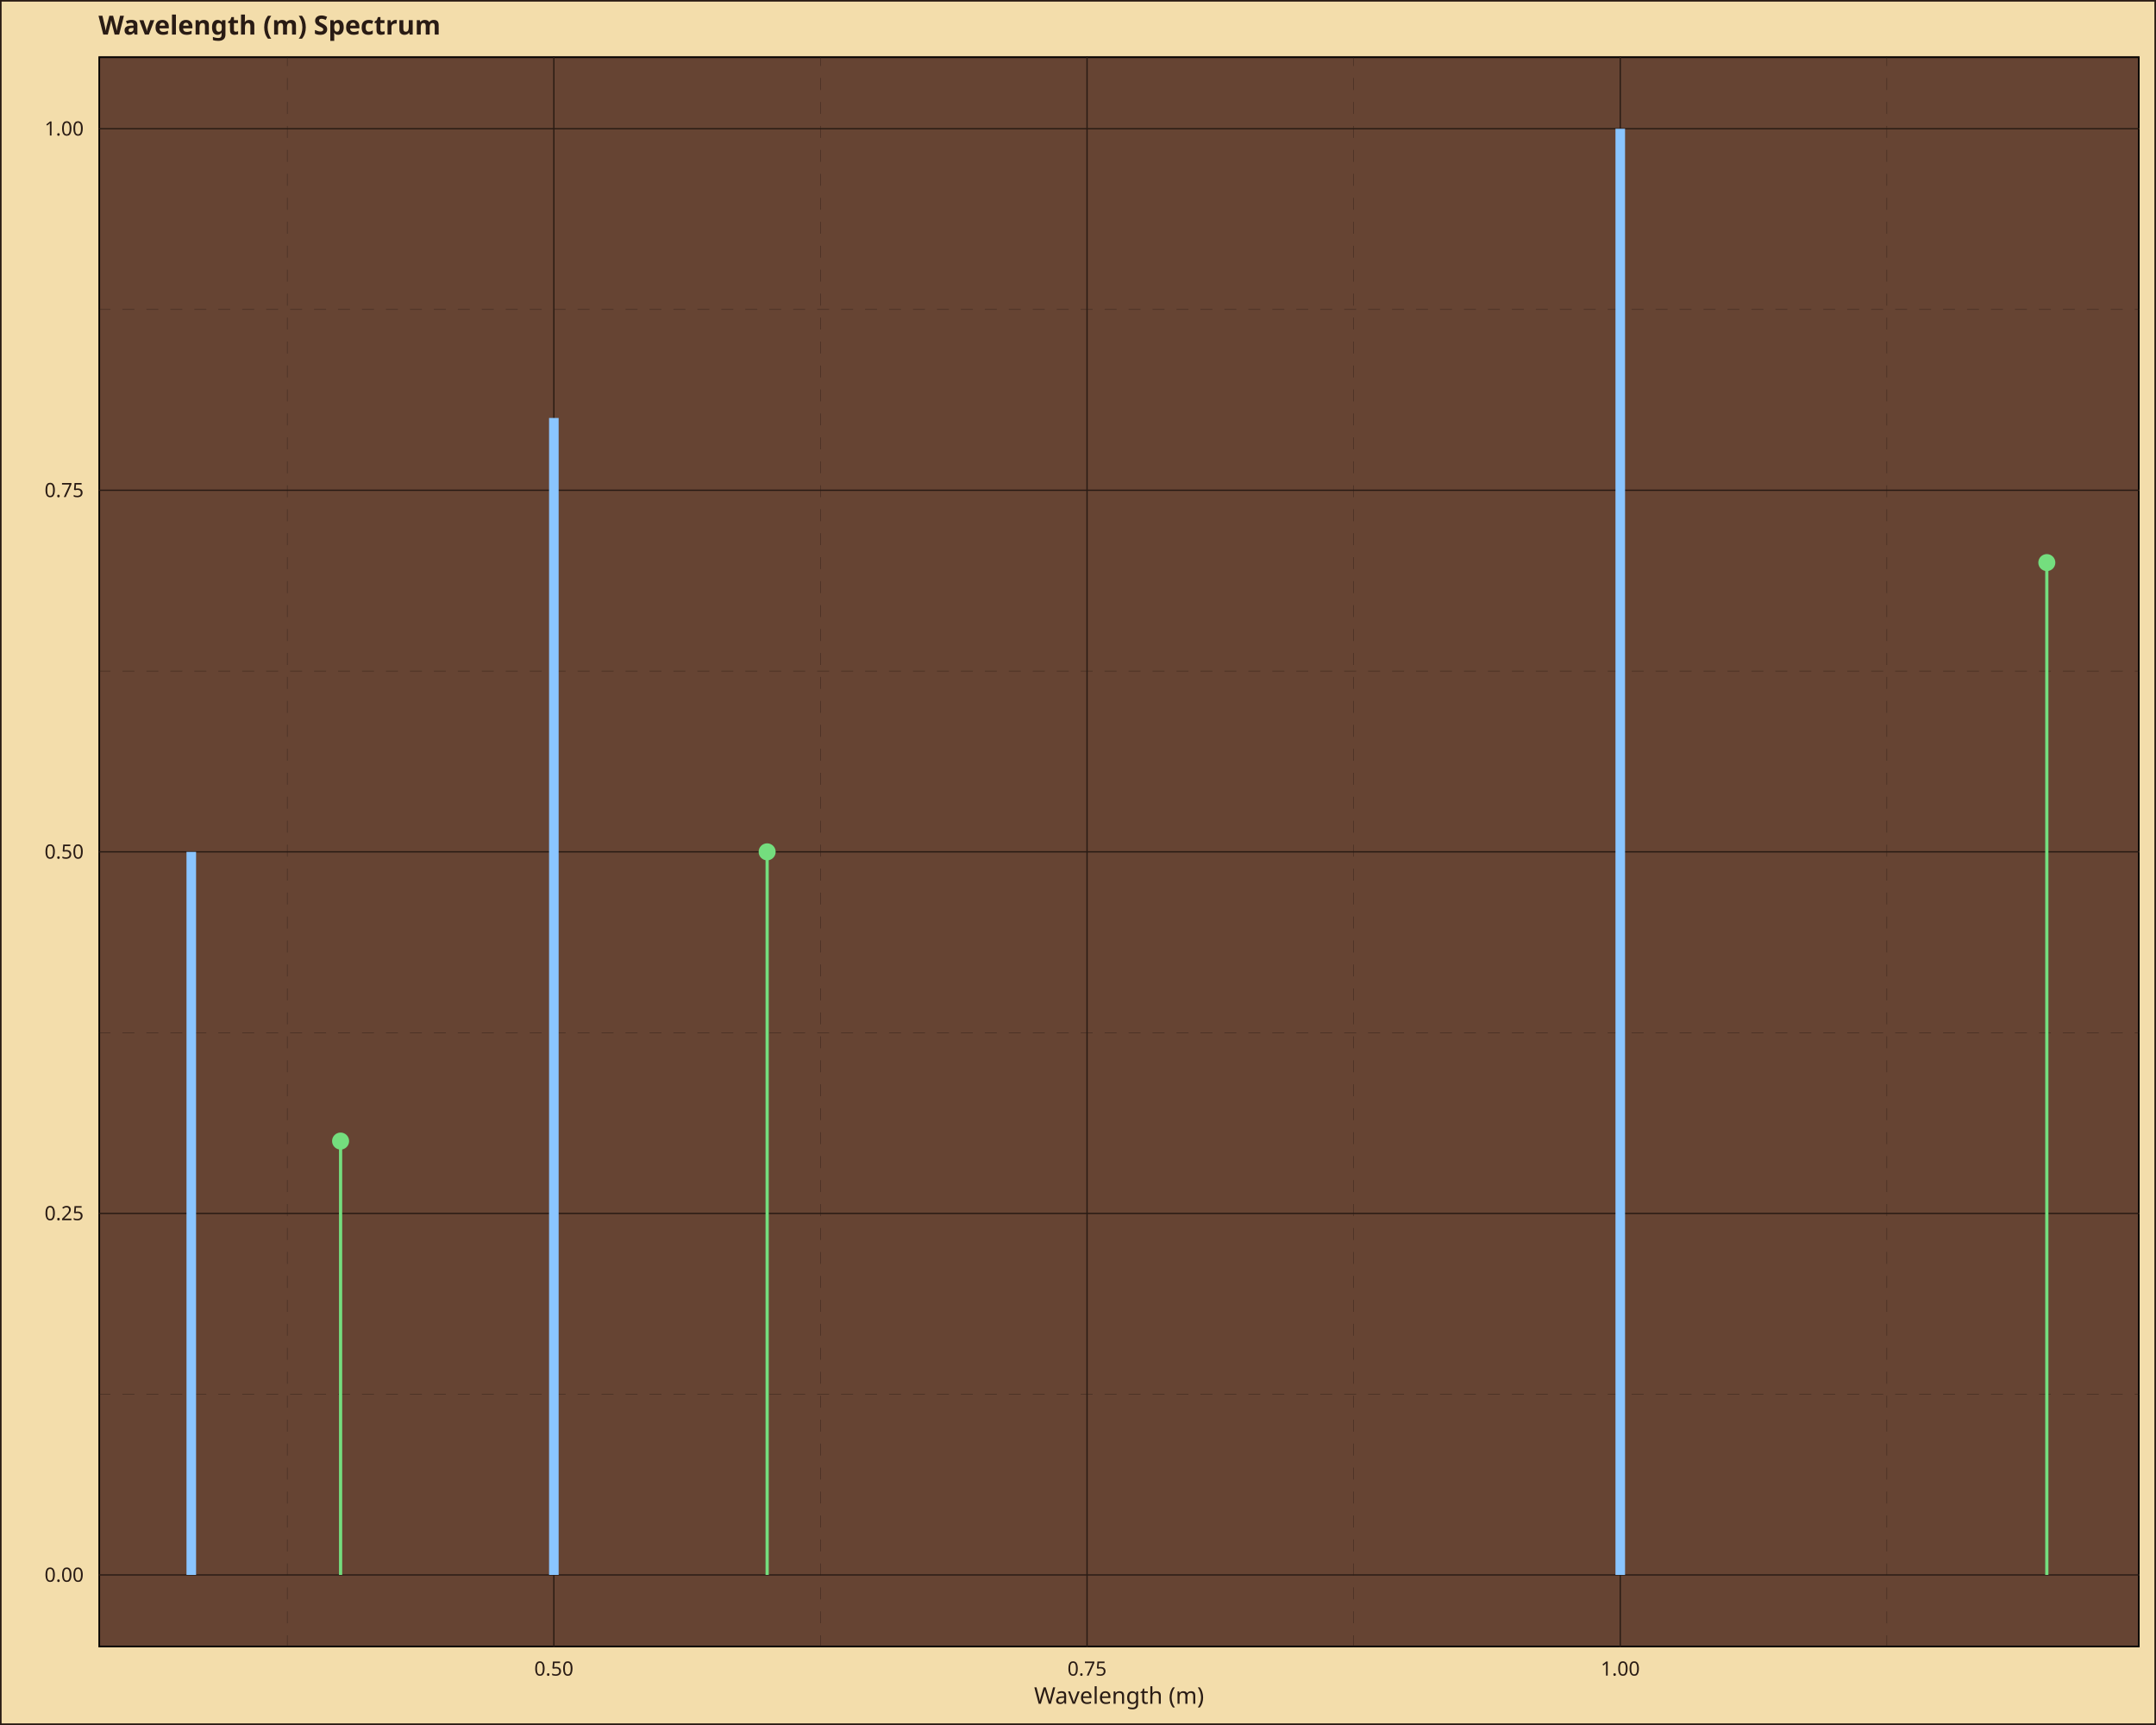
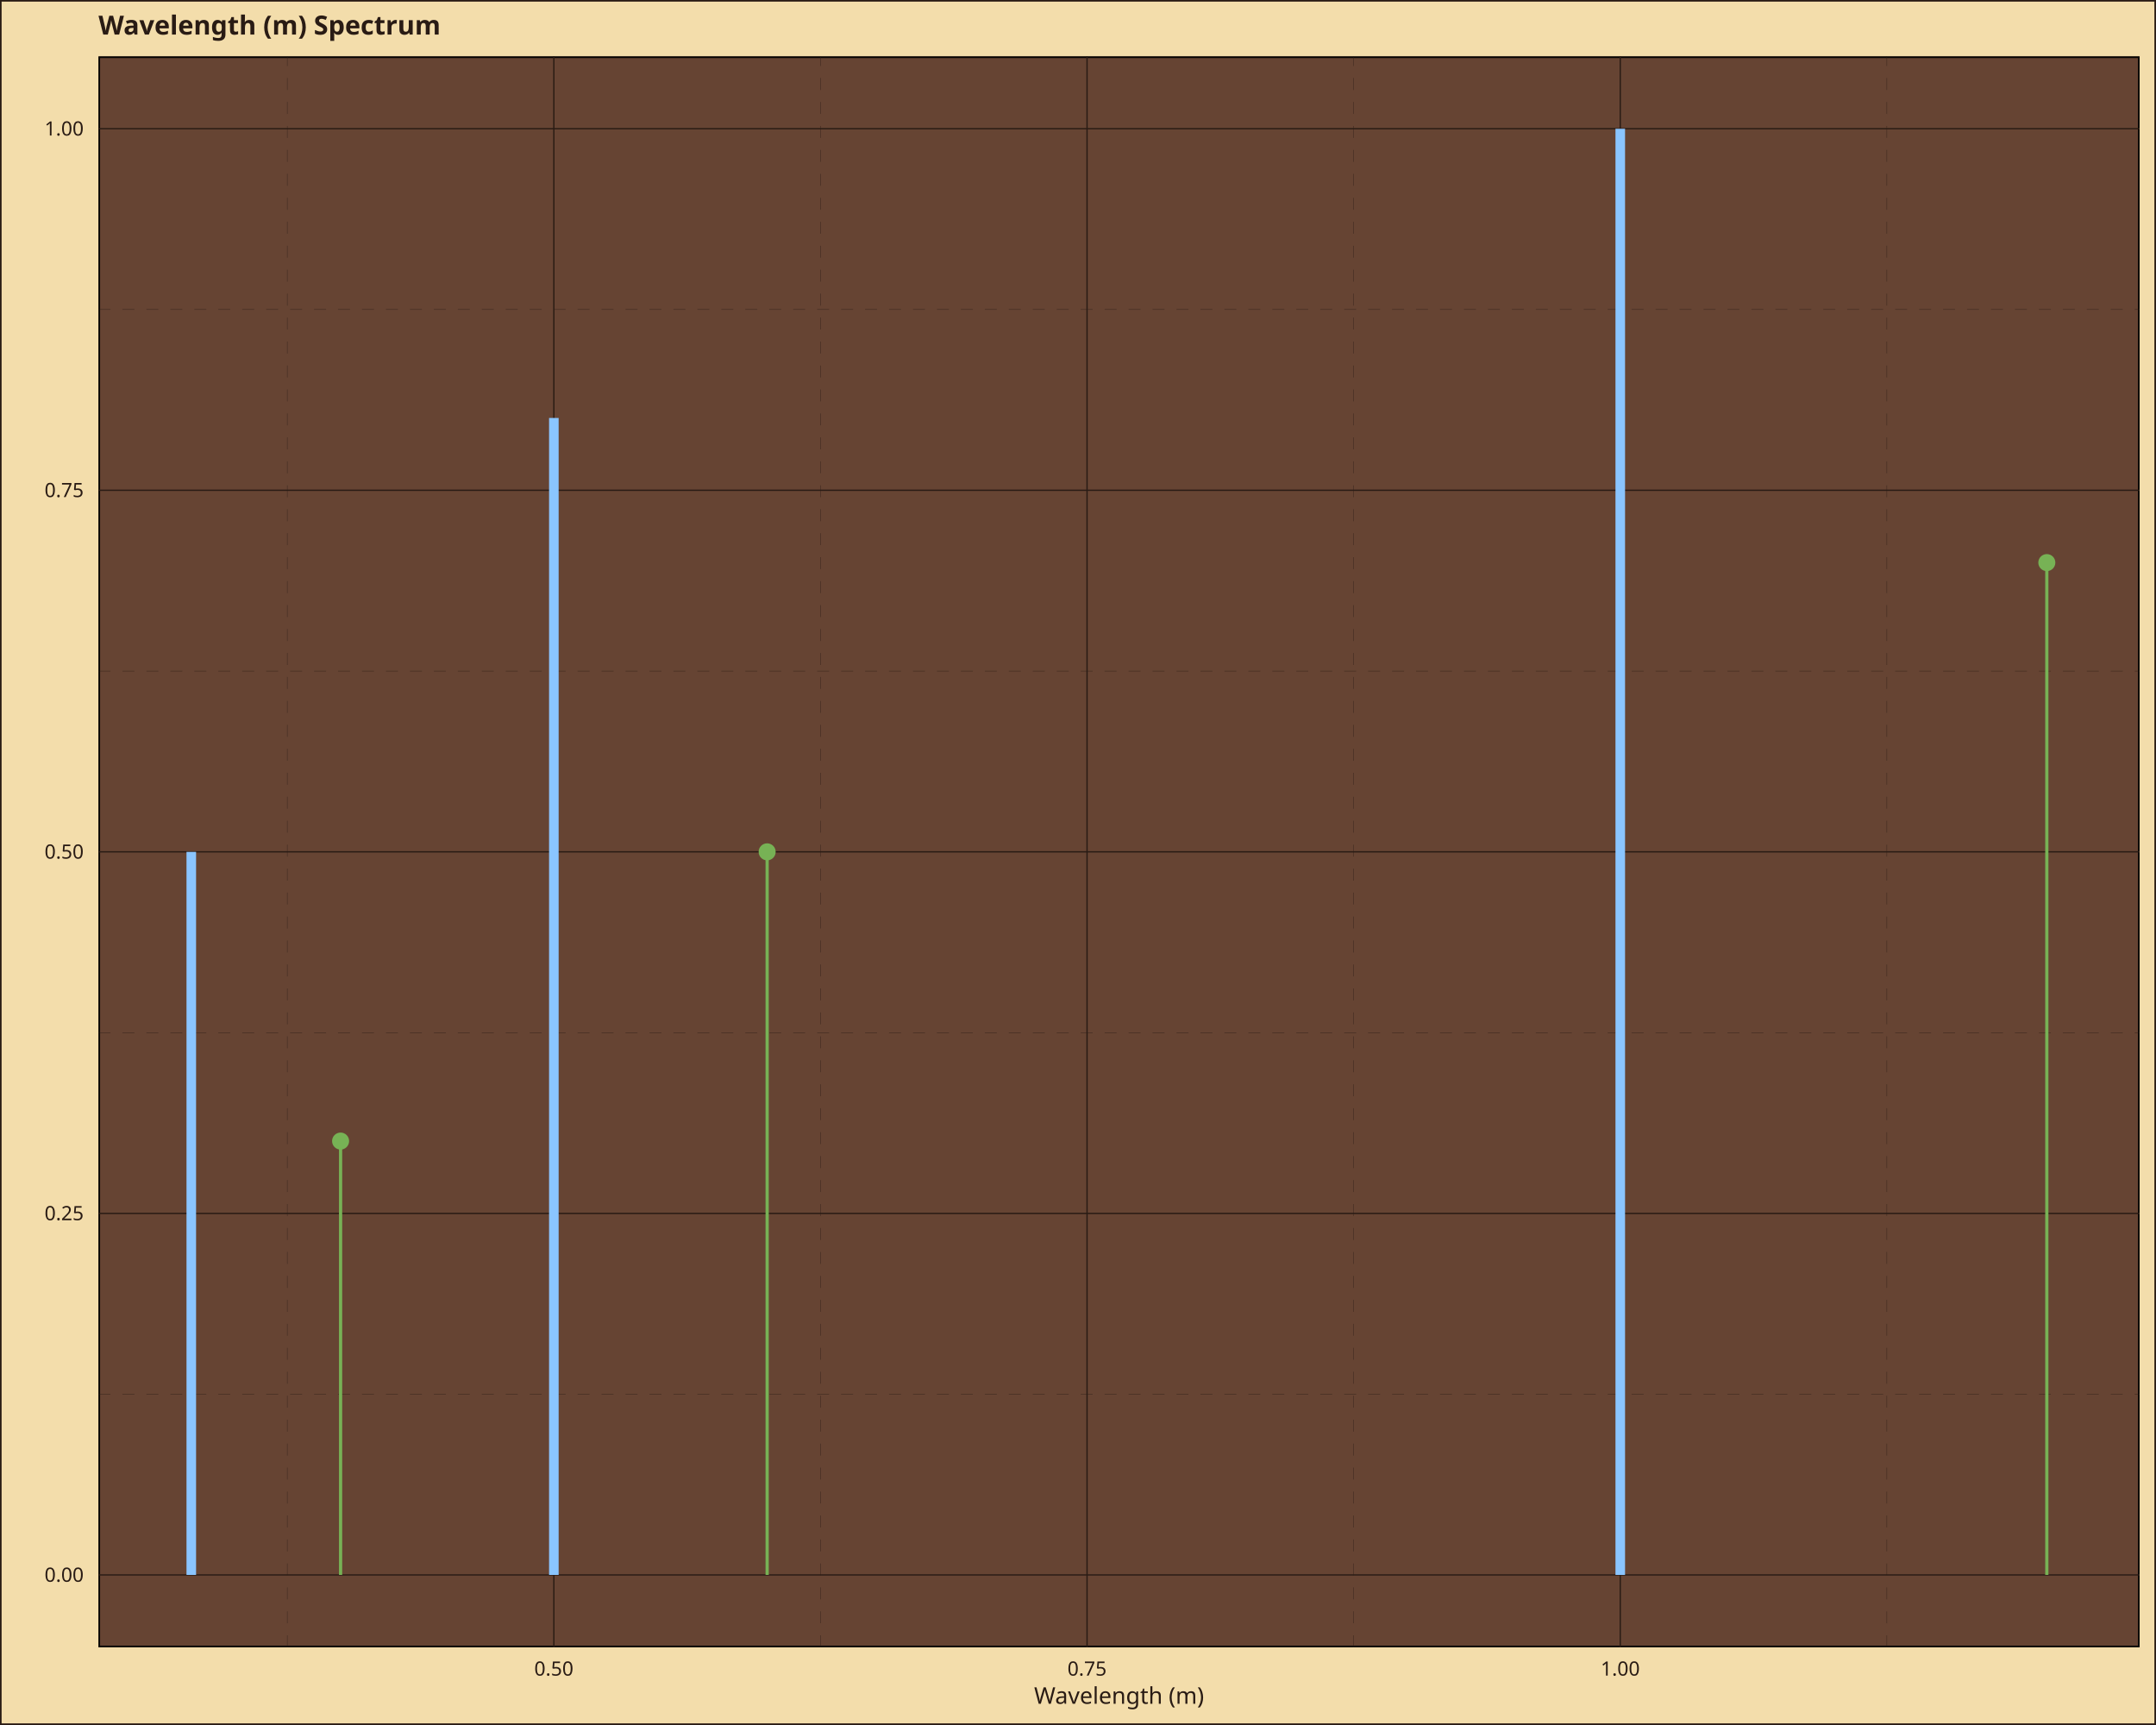
<svg xmlns="http://www.w3.org/2000/svg" class="svglite" data-engine-version="2.0" width="720.00pt" height="576.00pt" viewBox="0 0 720.00 576.00">
  <defs>
    <style type="text/css">
    .svglite line, .svglite polyline, .svglite polygon, .svglite path, .svglite rect, .svglite circle {
      fill: none;
      stroke: #000000;
      stroke-linecap: round;
      stroke-linejoin: round;
      stroke-miterlimit: 10.00;
    }
  </style>
  </defs>
  <rect width="100%" height="100%" style="stroke: none; fill: #FFFFFF;" />
  <defs>
    <clipPath id="cpMC4wMHw3MjAuMDB8MC4wMHw1NzYuMDA=">
      <rect x="0.00" y="0.00" width="720.00" height="576.00" />
    </clipPath>
  </defs>
  <g clip-path="url(#cpMC4wMHw3MjAuMDB8MC4wMHw1NzYuMDA=)">
    <rect x="0" y="0.00" width="720.00" height="576.00" style="stroke-width: 1.07; stroke: #291B14; fill: #F3DDAB;" />
  </g>
  <defs>
    <clipPath id="cpMzIuODl8NzE0LjUyfDE4Ljg0fDU1MC4wNA==">
      <rect x="32.89" y="18.84" width="681.63" height="531.20" />
    </clipPath>
  </defs>
  <g clip-path="url(#cpMzIuODl8NzE0LjUyfDE4Ljg0fDU1MC4wNA==)">
    <rect x="32.89" y="18.84" width="681.63" height="531.20" style="stroke-width: 1.07; fill: #664433;" />
    <polyline points="32.89,465.53 714.52,465.53 " style="stroke-width: 0.11; stroke: #291B14; stroke-dasharray: 4.00,4.00; stroke-linecap: butt;" />
    <polyline points="32.89,344.80 714.52,344.80 " style="stroke-width: 0.11; stroke: #291B14; stroke-dasharray: 4.00,4.00; stroke-linecap: butt;" />
    <polyline points="32.89,224.08 714.52,224.08 " style="stroke-width: 0.11; stroke: #291B14; stroke-dasharray: 4.00,4.00; stroke-linecap: butt;" />
    <polyline points="32.89,103.35 714.52,103.35 " style="stroke-width: 0.11; stroke: #291B14; stroke-dasharray: 4.00,4.00; stroke-linecap: butt;" />
    <polyline points="95.93,550.04 95.93,18.84 " style="stroke-width: 0.11; stroke: #291B14; stroke-dasharray: 4.00,4.00; stroke-linecap: butt;" />
    <polyline points="273.99,550.04 273.99,18.84 " style="stroke-width: 0.11; stroke: #291B14; stroke-dasharray: 4.00,4.00; stroke-linecap: butt;" />
    <polyline points="452.06,550.04 452.06,18.84 " style="stroke-width: 0.11; stroke: #291B14; stroke-dasharray: 4.00,4.00; stroke-linecap: butt;" />
    <polyline points="630.12,550.04 630.12,18.84 " style="stroke-width: 0.11; stroke: #291B14; stroke-dasharray: 4.00,4.00; stroke-linecap: butt;" />
    <polyline points="32.89,525.89 714.52,525.89 " style="stroke-width: 0.43; stroke: #291B14; stroke-linecap: butt;" />
    <polyline points="32.89,405.17 714.52,405.17 " style="stroke-width: 0.43; stroke: #291B14; stroke-linecap: butt;" />
    <polyline points="32.89,284.44 714.52,284.44 " style="stroke-width: 0.43; stroke: #291B14; stroke-linecap: butt;" />
    <polyline points="32.89,163.71 714.52,163.71 " style="stroke-width: 0.43; stroke: #291B14; stroke-linecap: butt;" />
    <polyline points="32.89,42.99 714.52,42.99 " style="stroke-width: 0.43; stroke: #291B14; stroke-linecap: butt;" />
    <polyline points="184.96,550.04 184.96,18.84 " style="stroke-width: 0.43; stroke: #291B14; stroke-linecap: butt;" />
    <polyline points="363.02,550.04 363.02,18.84 " style="stroke-width: 0.43; stroke: #291B14; stroke-linecap: butt;" />
    <polyline points="541.09,550.04 541.09,18.84 " style="stroke-width: 0.43; stroke: #291B14; stroke-linecap: butt;" />
    <line x1="63.88" y1="284.44" x2="63.88" y2="525.89" style="stroke-width: 3.20; stroke: #8AC5FF; stroke-linecap: butt;" />
    <line x1="184.96" y1="139.57" x2="184.96" y2="525.89" style="stroke-width: 3.20; stroke: #8AC5FF; stroke-linecap: butt;" />
    <line x1="541.09" y1="42.99" x2="541.09" y2="525.89" style="stroke-width: 3.20; stroke: #8AC5FF; stroke-linecap: butt;" />
-     <line x1="113.74" y1="525.89" x2="113.74" y2="381.02" style="stroke-width: 1.07; stroke: #74DE7E; stroke-linecap: butt;" />
-     <line x1="256.19" y1="525.89" x2="256.19" y2="284.44" style="stroke-width: 1.07; stroke: #74DE7E; stroke-linecap: butt;" />
-     <line x1="683.54" y1="525.89" x2="683.54" y2="187.86" style="stroke-width: 1.07; stroke: #74DE7E; stroke-linecap: butt;" />
-     <circle cx="113.74" cy="381.02" r="2.49" style="stroke-width: 0.71; stroke: #74DE7E; fill: #74DE7E;" />
-     <circle cx="256.19" cy="284.44" r="2.49" style="stroke-width: 0.71; stroke: #74DE7E; fill: #74DE7E;" />
-     <circle cx="683.54" cy="187.86" r="2.49" style="stroke-width: 0.71; stroke: #74DE7E; fill: #74DE7E;" />
+     <line x1="113.74" y1="525.89" x2="113.74" y2="381.02" style="stroke-width: 1.07; stroke: #77B255; stroke-linecap: butt;" />
+     <line x1="256.19" y1="525.89" x2="256.19" y2="284.44" style="stroke-width: 1.07; stroke: #77B255; stroke-linecap: butt;" />
+     <line x1="683.54" y1="525.89" x2="683.54" y2="187.86" style="stroke-width: 1.07; stroke: #77B255; stroke-linecap: butt;" />
+     <circle cx="113.74" cy="381.02" r="2.49" style="stroke-width: 0.71; stroke: #77B255; fill: #77B255;" />
+     <circle cx="256.19" cy="284.44" r="2.49" style="stroke-width: 0.71; stroke: #77B255; fill: #77B255;" />
+     <circle cx="683.54" cy="187.86" r="2.49" style="stroke-width: 0.71; stroke: #77B255; fill: #77B255;" />
  </g>
  <g clip-path="url(#cpMC4wMHw3MjAuMDB8MC4wMHw1NzYuMDA=)">
    <text x="27.96" y="528.17" text-anchor="end" style="font-size: 6.60px; fill: #291B14; font-family: sans;" textLength="12.85px" lengthAdjust="spacingAndGlyphs">0.00</text>
    <text x="27.96" y="407.44" text-anchor="end" style="font-size: 6.60px; fill: #291B14; font-family: sans;" textLength="12.85px" lengthAdjust="spacingAndGlyphs">0.25</text>
    <text x="27.96" y="286.71" text-anchor="end" style="font-size: 6.60px; fill: #291B14; font-family: sans;" textLength="12.85px" lengthAdjust="spacingAndGlyphs">0.50</text>
    <text x="27.96" y="165.99" text-anchor="end" style="font-size: 6.60px; fill: #291B14; font-family: sans;" textLength="12.85px" lengthAdjust="spacingAndGlyphs">0.75</text>
    <text x="27.96" y="45.26" text-anchor="end" style="font-size: 6.60px; fill: #291B14; font-family: sans;" textLength="12.85px" lengthAdjust="spacingAndGlyphs">1.00</text>
    <text x="184.96" y="559.51" text-anchor="middle" style="font-size: 6.60px; fill: #291B14; font-family: sans;" textLength="12.85px" lengthAdjust="spacingAndGlyphs">0.50</text>
    <text x="363.02" y="559.51" text-anchor="middle" style="font-size: 6.60px; fill: #291B14; font-family: sans;" textLength="12.85px" lengthAdjust="spacingAndGlyphs">0.75</text>
    <text x="541.09" y="559.51" text-anchor="middle" style="font-size: 6.60px; fill: #291B14; font-family: sans;" textLength="12.85px" lengthAdjust="spacingAndGlyphs">1.00</text>
    <text x="373.71" y="568.92" text-anchor="middle" style="font-size: 7.70px; fill: #291B14; font-family: sans;" textLength="54.35px" lengthAdjust="spacingAndGlyphs">Wavelength (m)</text>
    <text x="32.89" y="11.54" style="font-size: 8.80px; font-weight: bold; fill: #291B14; font-family: sans;" textLength="102.23px" lengthAdjust="spacingAndGlyphs">Wavelength (m) Spectrum</text>
  </g>
</svg>
